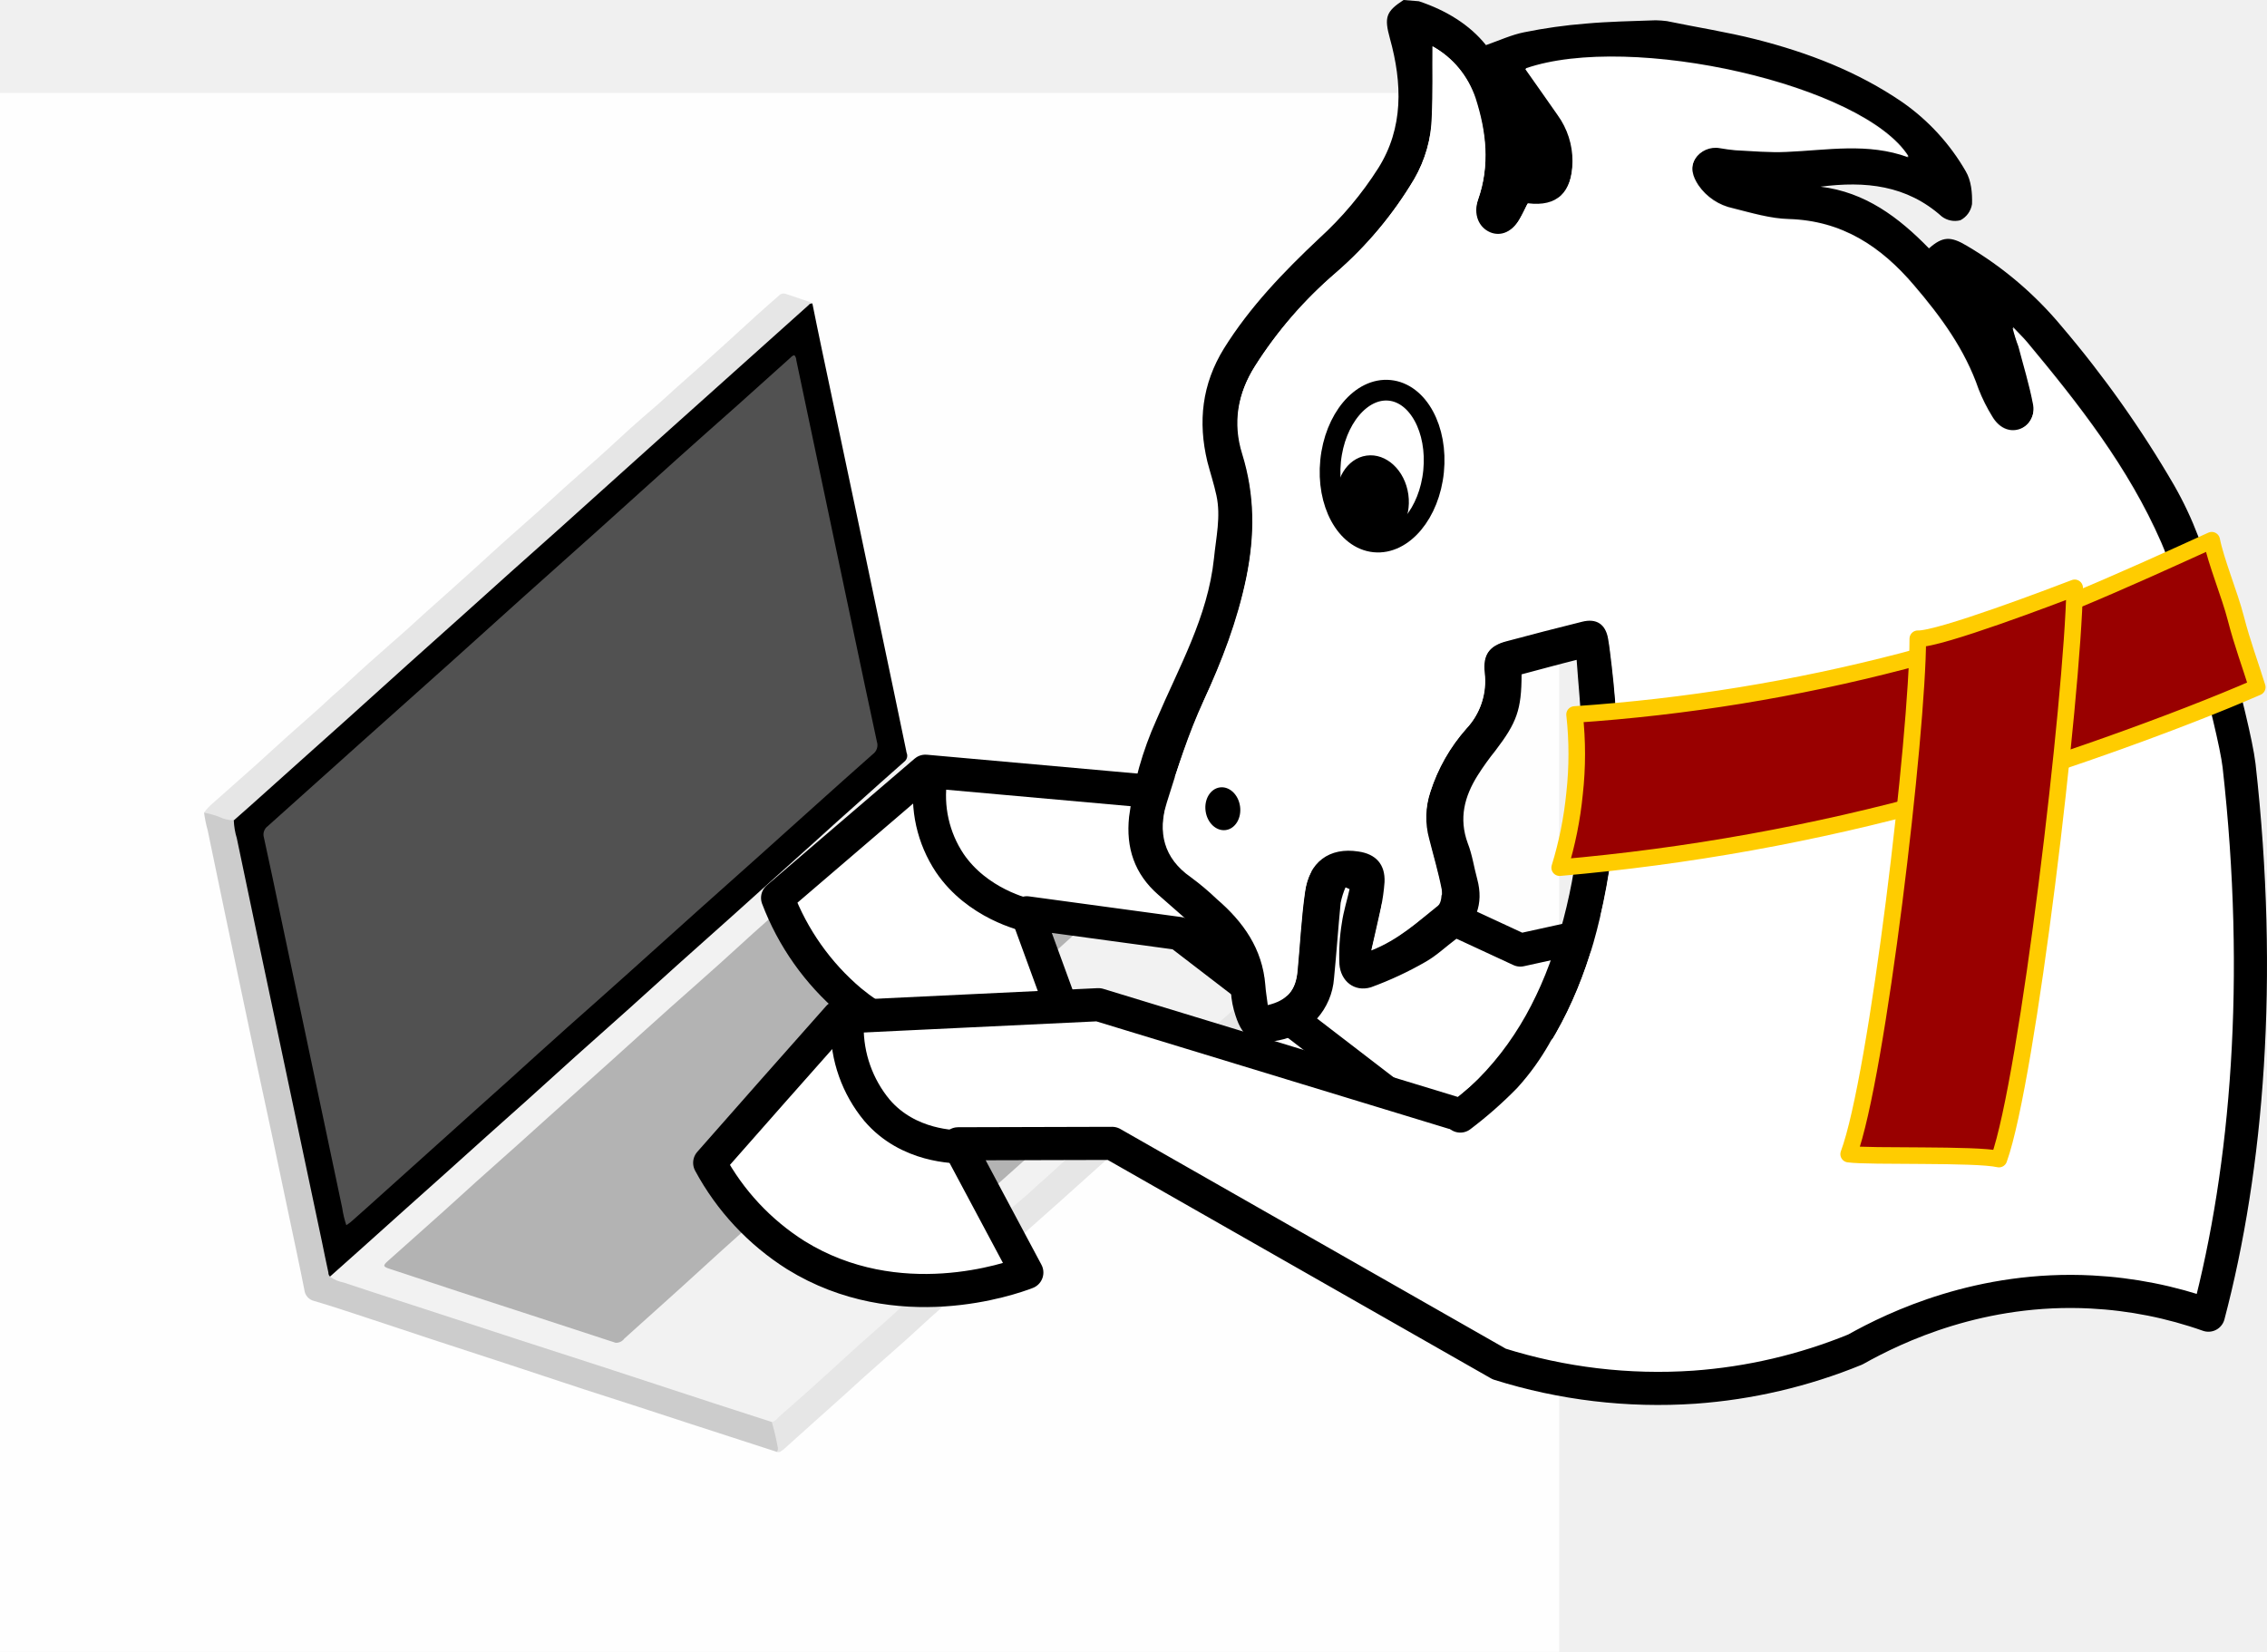
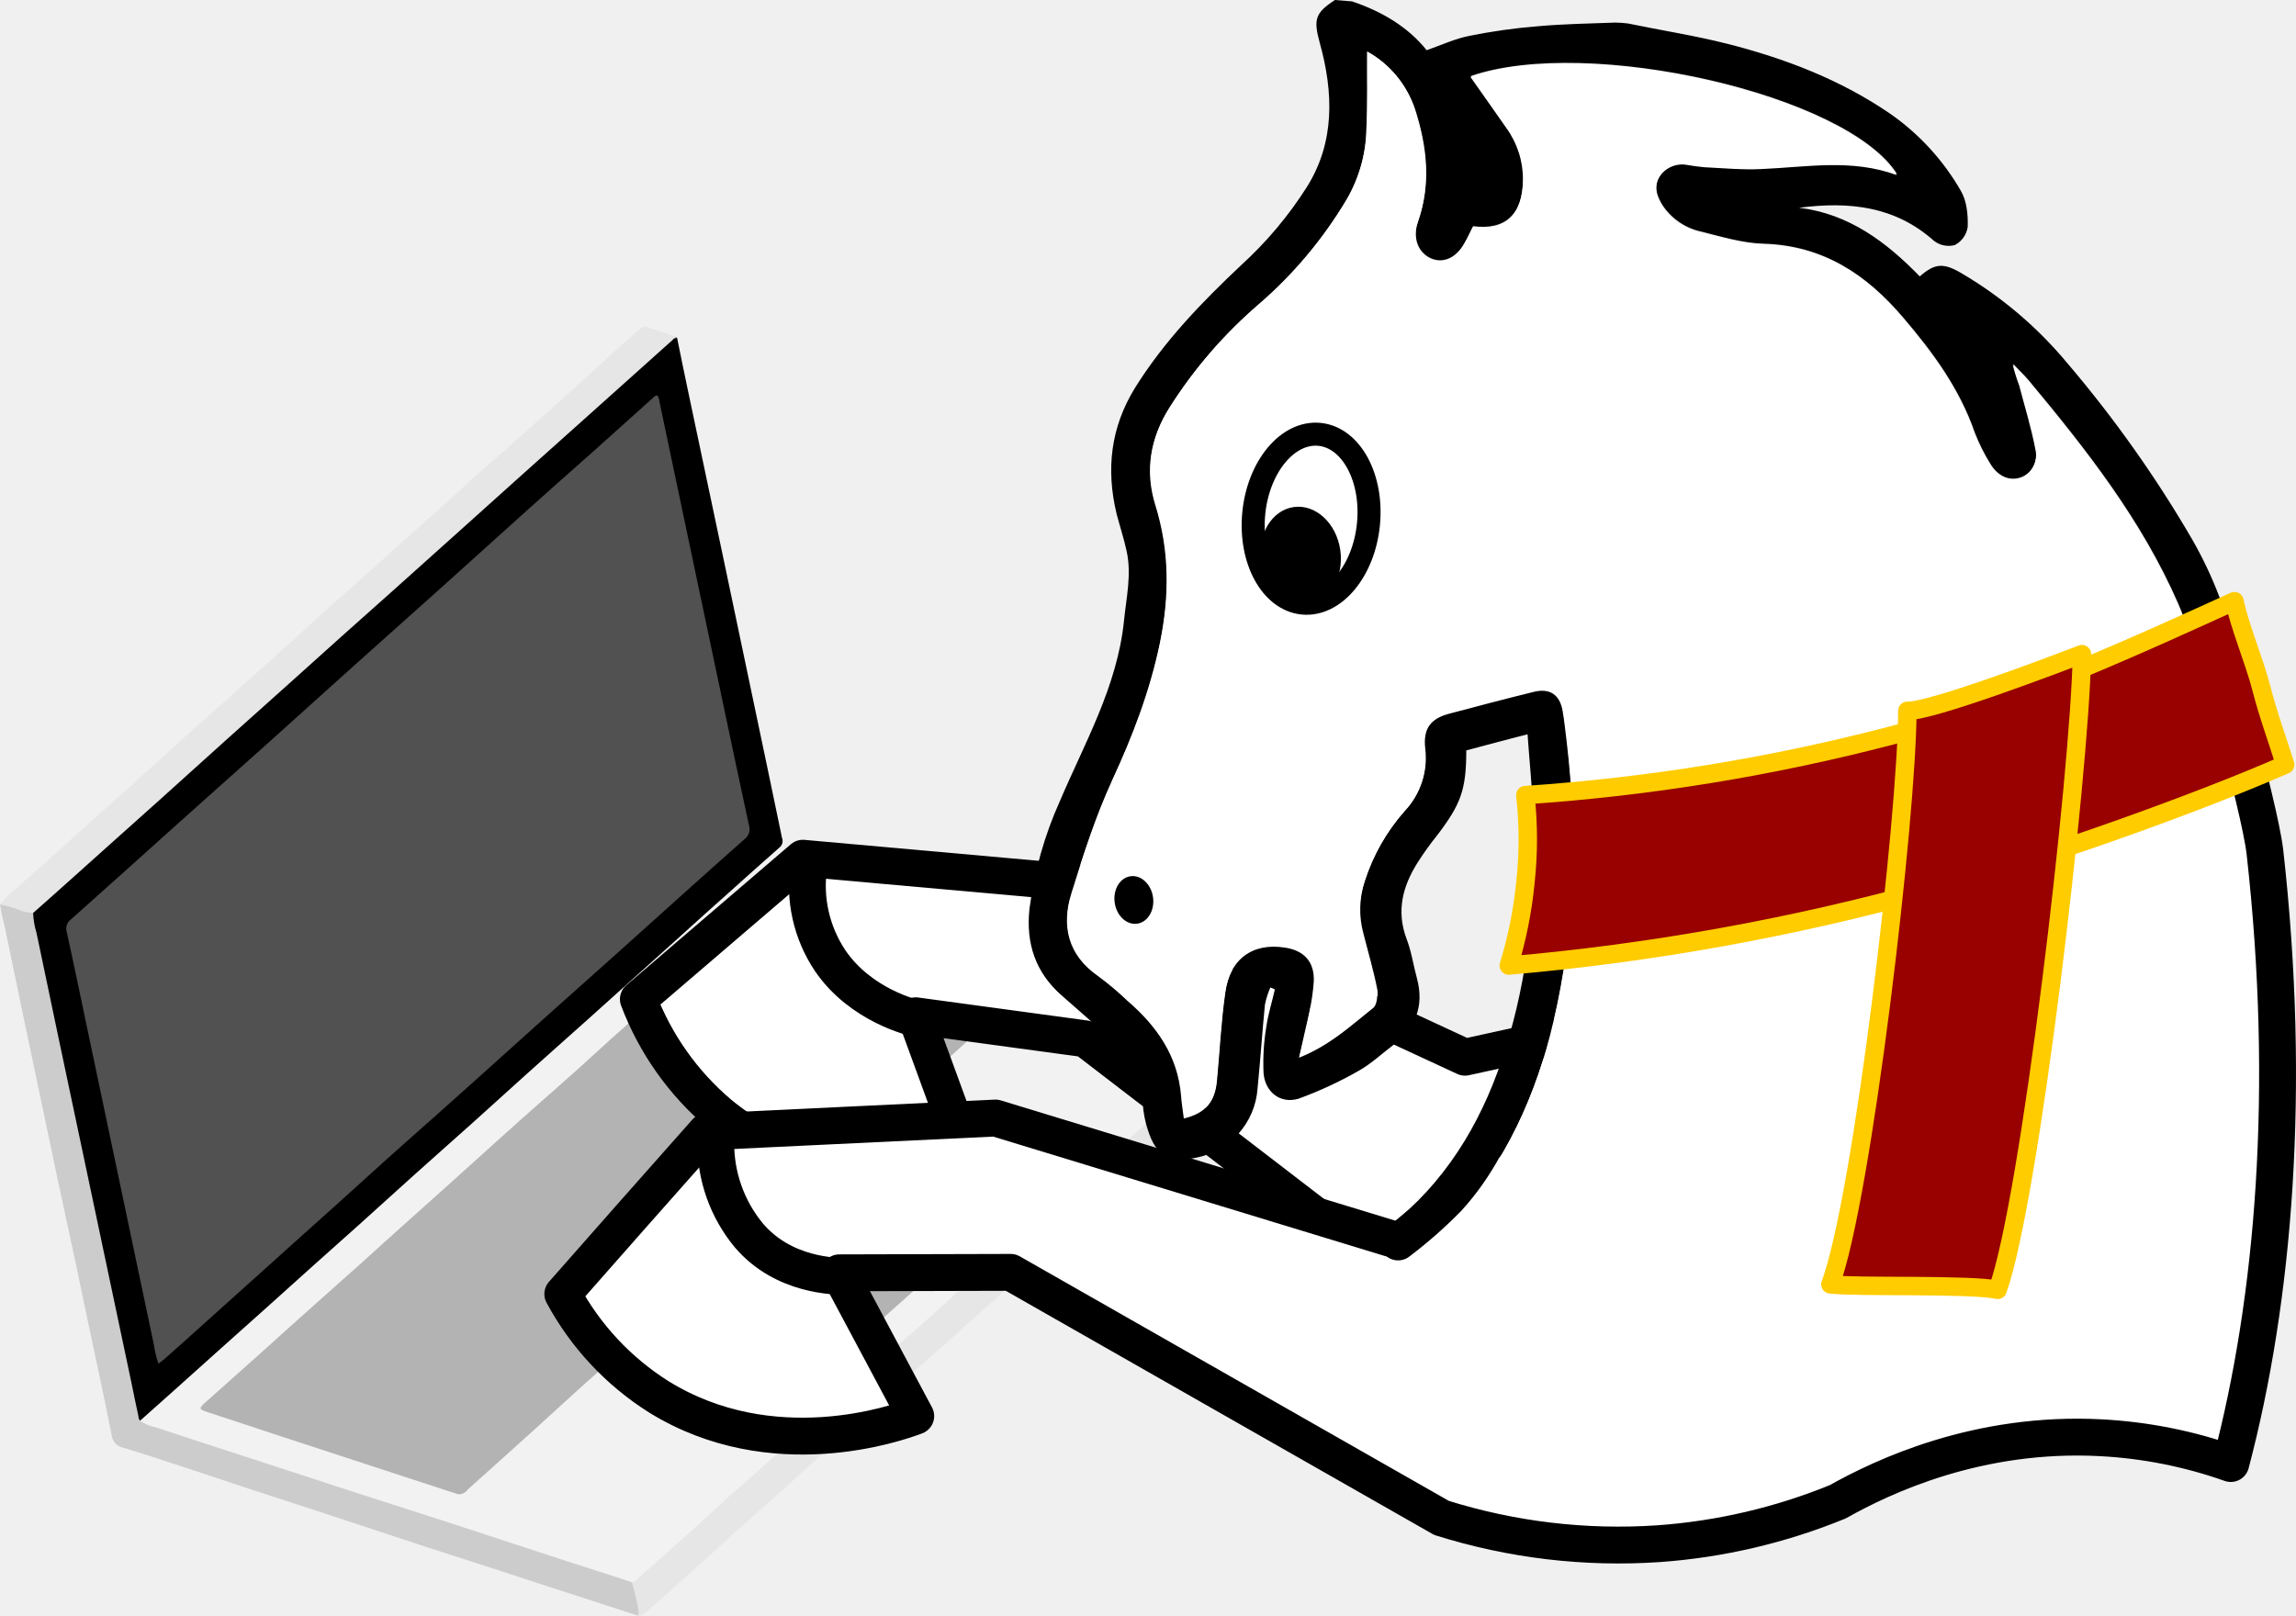
- <svg xmlns="http://www.w3.org/2000/svg" id="Layer_1" data-name="Layer 1" viewBox="0 0 547.57 399.04">
+ <svg xmlns="http://www.w3.org/2000/svg" id="Layer_1" data-name="Layer 1" viewBox="0 0 498.29 350.79">
  <defs>
-     <style>.cls-1{fill:#fefefe;}.cls-2{fill:#f2f2f2;}.cls-3{fill:#ccc;}.cls-4{fill:#e6e6e6;}.cls-5{fill:#b3b3b3;}.cls-6{fill:#515151;}.cls-10,.cls-7,.cls-9{fill:#fff;}.cls-10,.cls-7,.cls-8{stroke:#000;}.cls-11,.cls-7,.cls-8{stroke-linecap:round;stroke-linejoin:round;}.cls-7,.cls-8{stroke-width:8px;}.cls-8{fill:none;}.cls-10{stroke-miterlimit:10;stroke-width:5px;}.cls-11{fill:#900;stroke:#fc0;stroke-width:4px;}</style>
+     <style>.cls-1{fill:#f2f2f2;}.cls-2{fill:#ccc;}.cls-3{fill:#e6e6e6;}.cls-4{fill:#b3b3b3;}.cls-5{fill:#515151;}.cls-6,.cls-8,.cls-9{fill:#fff;}.cls-6,.cls-7,.cls-9{stroke:#000;}.cls-10,.cls-6,.cls-7{stroke-linecap:round;stroke-linejoin:round;}.cls-6,.cls-7{stroke-width:8px;}.cls-7{fill:none;}.cls-9{stroke-miterlimit:10;stroke-width:5px;}.cls-10{fill:#900;stroke:#fc0;stroke-width:4px;}</style>
  </defs>
  <g id="laptop">
-     <path class="cls-1" d="M137.68,503.34V126.74h376.6v376.6H137.68Z" transform="translate(-137.68 -104.3)" />
-     <path class="cls-2" d="M356.77,286.48a2.55,2.55,0,0,0,1.77,1.58c3.88,1.24,7.73,2.55,11.62,3.76s7.52,2.53,11.29,3.77c4.81,1.58,9.64,3.11,14.46,4.68,6.85,2.24,13.69,4.51,20.54,6.75,3.43,1.12,6.88,2.16,10.3,3.28,3.92,1.28,7.82,2.62,11.74,3.9q11.91,3.89,23.84,7.75a3,3,0,0,1,1.75,1c-0.87,1.81-2.53,2.9-3.95,4.16q-8.39,7.42-16.67,14.95c-5.66,5.11-11.35,10.19-17,15.29s-11.17,10.06-16.79,15.06c-4.53,4-9,8.12-13.5,12.15-5.49,4.9-11,9.84-16.45,14.73-4.52,4-9,8.11-13.54,12.12-5.79,5.12-11.41,10.42-17.24,15.49-3.5,3-6.93,6.2-10.36,9.32-4.29,3.9-8.67,7.69-12.92,11.63a3.33,3.33,0,0,1-1.72.65c-3.75-.78-7.28-2.24-10.91-3.39-8.81-2.79-17.58-5.73-26.37-8.59-9.19-3-18.36-6.05-27.55-9-11.88-3.84-23.72-7.8-35.6-11.62-1.74-.56-3.5-1-5.19-1.75a1.56,1.56,0,0,1-1.19-1.11,4.64,4.64,0,0,1,1.59-2.43q10.78-9.69,21.57-19.37,9.26-8.33,18.53-16.65,13.79-12.33,27.53-24.71c7.27-6.53,14.51-13.09,21.81-19.58,9-8,17.86-16.07,26.84-24.06,6.4-5.7,12.73-11.47,19.21-17.07C355.09,288.27,355.62,287.06,356.77,286.48Z" transform="translate(-137.68 -104.3)" />
-     <path d="M356.77,286.48a1.83,1.83,0,0,1-.65,1.8q-5.68,5-11.33,10.1-5,4.44-9.89,8.89l-10.12,9.1q-5.17,4.65-10.35,9.31c-4.39,3.93-8.8,7.83-13.18,11.77-3.88,3.48-7.72,7-11.6,10.48-4.35,3.9-8.73,7.76-13.07,11.66-3.88,3.48-7.73,7-11.61,10.49-3.26,2.93-6.54,5.84-9.81,8.76-3.42,3.06-6.82,6.15-10.24,9.21l-9.8,8.76L225,405.89l-7.59,6.77c-1.31,0-1.21-1.12-1.39-1.9-0.93-4.24-1.8-8.49-2.7-12.73-4.82-22.75-9.56-45.52-14.4-68.27q-2.54-12-5-23.93a6.22,6.22,0,0,1-.23-3.09c0.13-1.18,1.1-1.74,1.85-2.42,5-4.63,10.2-9.13,15.28-13.71,5.47-4.93,11-9.82,16.46-14.73q6.49-5.8,12.94-11.63,8.92-8,17.84-16,8-7.23,16.1-14.45l20-17.88q9.1-8.16,18.18-16.35c6.47-5.85,12.95-11.69,19.51-17.43,0.6-.52,1.21-1,2.06-0.49,0.76,3.73,1.51,7.46,2.3,11.18q4.16,19.75,8.34,39.49,4.52,21.43,9,42.86c1,4.8,2,9.6,3,14.4C356.56,285.88,356.68,286.18,356.77,286.48Z" transform="translate(-137.68 -104.3)" />
-     <path class="cls-3" d="M194.15,302.48a17,17,0,0,0,.73,4.31q4.64,22.21,9.35,44.41l11.2,53c0.53,2.5,1,5,1.57,7.51a1.34,1.34,0,0,0,.39,1,8.22,8.22,0,0,0,3.27,1.4c4.56,1.53,9.13,3,13.7,4.49l13.12,4.27,14.75,4.82L284,434.73l25.92,8.49c4.72,1.54,9.44,3.05,14.16,4.58a1.94,1.94,0,0,1,1.23,1.47c0.3,1.36.69,2.69,0.87,4.07,0.09,0.73.09,1.45-.84,1.69L304,448.11Q291.51,444,279,440c-6.06-2-12.11-4-18.16-6S248.6,430,242.49,428c-5.46-1.79-10.91-3.62-16.37-5.42-4.17-1.37-8.33-2.77-12.53-4a3.06,3.06,0,0,1-2.39-2.67c-1.22-6.2-2.56-12.38-3.86-18.56s-2.55-12.17-3.84-18.25c-1.35-6.33-2.73-12.66-4.08-19q-1.89-8.89-3.75-17.78t-3.77-17.94c-1.36-6.49-2.69-13-4.05-19.48a30.88,30.88,0,0,1-.88-4.29,1.24,1.24,0,0,1,.69-0.33A11,11,0,0,1,194.15,302.48Z" transform="translate(-137.68 -104.3)" />
-     <path class="cls-4" d="M194.15,302.48a8.65,8.65,0,0,1-3.46-.82,19.32,19.32,0,0,0-3.73-1.05,12.32,12.32,0,0,1,2.25-2.39c3.46-3.1,7-6.15,10.42-9.25,2.53-2.26,5-4.58,7.54-6.84s5.15-4.58,7.73-6.86c1.29-1.14,2.5-2.37,3.81-3.49,2.58-2.2,5-4.57,7.54-6.83,3.35-3,6.74-5.93,10.09-8.92,1.29-1.15,2.52-2.35,3.82-3.49,4-3.54,8-7.15,12-10.75,2.52-2.27,5-4.59,7.53-6.85s5.17-4.56,7.73-6.85,4.86-4.43,7.31-6.63,4.86-4.27,7.27-6.43c1.91-1.71,3.79-3.44,5.67-5.17,3-2.79,6.15-5.5,9.27-8.19,1.34-1.16,2.61-2.41,3.94-3.58,4-3.49,7.87-7,11.79-10.54,2.6-2.34,5.16-4.73,7.75-7.07,1.78-1.61,3.6-3.18,5.39-4.77a1.52,1.52,0,0,1,1.57-.45c2,0.66,4,1.33,5.94,2a1.68,1.68,0,0,1,.46.4,0.77,0.77,0,0,0-.8.35l-10.49,9.4-12,10.75-11.17,10-11.75,10.56q-7.38,6.64-14.76,13.28c-4,3.55-7.94,7.07-11.91,10.62-3.77,3.37-7.52,6.77-11.29,10.15q-6.7,6-13.4,12-7.33,6.59-14.65,13.21c-3.22,2.9-6.46,5.77-9.68,8.66q-5.07,4.54-10.14,9.09C199.24,298,196.69,300.23,194.15,302.48Z" transform="translate(-137.68 -104.3)" />
-     <path class="cls-4" d="M325.36,455a1.37,1.37,0,0,0,.2-1,60.62,60.62,0,0,0-1.46-6.19,2,2,0,0,0,1-.51c1.09-1.13,2.3-2.12,3.48-3.16q4.35-3.82,8.64-7.72c2.59-2.34,5.15-4.73,7.75-7.07,2.45-2.2,4.95-4.33,7.39-6.53,2.87-2.59,5.67-5.24,8.54-7.83,3.41-3.07,6.9-6.06,10.3-9.15,2.43-2.22,5-4.29,7.35-6.58,2.14-2.06,4.44-4,6.7-5.89,1.19-1,2.29-2.13,3.48-3.16,2.65-2.27,5.17-4.71,7.77-7.05s5.15-4.57,7.73-6.86c1.13-1,2.28-2,3.39-3,3.9-3.62,7.95-7.08,11.87-10.68,2.57-2.37,5.22-4.65,7.78-7,2.4-2.24,4.91-4.37,7.38-6.53,1.14-1,2.21-2.07,3.36-3.06,2.65-2.28,5.17-4.71,7.76-7.05s5.15-4.57,7.72-6.86c1.32-1.18,2.63-2.38,4-3.57l5.62-5a2.39,2.39,0,0,1,1.08-.61c0.37,1.68.71,3.37,1.11,5.05a2.87,2.87,0,0,1-.93,3.1c-2.67,2.34-5.3,4.72-8,7.08-1.25,1.11-2.47,2.25-3.72,3.36-3.71,3.29-7.31,6.71-11,10-4.11,3.63-8.14,7.35-12.25,11s-8.14,7.34-12.25,11c-4.77,4.22-9.51,8.48-14.24,12.74q-4.54,4.08-9.09,8.16c-3.58,3.2-7.19,6.37-10.77,9.57-2.57,2.3-5.08,4.65-7.65,7s-5.08,4.5-7.62,6.75c-1.17,1-2.29,2.13-3.48,3.16-2.57,2.22-5,4.57-7.54,6.84-3.46,3.1-7,6.16-10.43,9.24-1.37,1.21-2.7,2.47-4.05,3.69l-8.4,7.52c-2.33,2.09-4.65,4.2-7,6.29C326.39,454.71,326.08,455.33,325.36,455Z" transform="translate(-137.68 -104.3)" />
-     <path class="cls-5" d="M286.39,428.67l-1.3-.42L267.8,422.6q-9.62-3.14-19.24-6.26-8.42-2.76-16.82-5.55c-1.57-.52-1.61-0.76-0.37-1.88,4.48-4,9-8,13.45-12,2.61-2.33,5.18-4.71,7.78-7.05,3.54-3.17,7.1-6.32,10.64-9.49,2.3-2.05,4.58-4.13,6.87-6.19q7.46-6.7,14.94-13.39c4.85-4.37,9.68-8.76,14.55-13.11,4-3.56,8-7.06,11.95-10.62,2.69-2.4,5.32-4.86,8-7.27,4.4-3.94,8.82-7.85,13.22-11.79,3.73-3.35,7.44-6.72,11.17-10.08l12.93-11.64c0.27-.24.6-0.42,0.86-0.68a1.73,1.73,0,0,1,2-.33c2.27,0.78,4.56,1.53,6.85,2.27,6.51,2.12,13,4.21,19.54,6.34,5.51,1.8,11,3.65,16.53,5.46,3.48,1.14,7,2.26,10.44,3.39,0.4,0.13.8,0.25,1.19,0.4,1,0.4,1.07.59,0.22,1.35q-6.93,6.23-13.89,12.45c-2.37,2.13-4.72,4.28-7.1,6.41l-14.59,13.07L366,358l-9.91,8.9q-5.83,5.23-11.66,10.46c-3.54,3.17-7.1,6.32-10.65,9.48-2.34,2.09-4.65,4.21-7,6.3l-14.7,13.18Q307,410.92,302,415.5q-6.75,6.09-13.52,12.16A2.43,2.43,0,0,1,286.39,428.67Z" transform="translate(-137.68 -104.3)" />
-     <path class="cls-5" d="M373.11,361.26c1.44,0.45,3,.93,4.53,1.43l15.35,5,6,1.93a5.85,5.85,0,0,1,.87.35c0.72,0.37.77,0.59,0.18,1.13q-2.7,2.51-5.44,5-3.9,3.51-7.82,7c-3.74,3.34-7.49,6.67-11.21,10-3.12,2.82-2.27,2.31-5.72,1.21-7.71-2.47-15.41-5-23.11-7.52-0.57-.19-1.43-0.17-1.59-0.83s0.65-1.11,1.13-1.55q6.09-5.53,12.23-11c4.18-3.71,8.38-7.4,12.48-11.2A2.6,2.6,0,0,1,373.11,361.26Z" transform="translate(-137.68 -104.3)" />
-     <path class="cls-6" d="M221.33,400.27a24.09,24.09,0,0,1-1-4.21Q213,361.3,205.66,326.54c-1.4-6.65-2.77-13.31-4.24-19.94a2.49,2.49,0,0,1,.91-2.71q11.57-10.33,23.1-20.71,10.45-9.36,20.91-18.69c5.87-5.27,11.72-10.57,17.59-15.84s12-10.72,18-16.09q9.62-8.64,19.21-17.31c4.86-4.36,9.74-8.69,14.61-13q6.48-5.8,12.94-11.62a1.52,1.52,0,0,1,.86-0.52,1.8,1.8,0,0,1,.47,1.2q3.66,17.33,7.3,34.67,3.18,15.11,6.37,30.22c1.92,9.1,3.83,18.2,5.8,27.29a2.67,2.67,0,0,1-1,3c-4.52,4-9,8-13.45,12l-14.23,12.78L305.9,324.58q-8.27,7.44-16.55,14.88c-4.86,4.36-9.74,8.69-14.6,13s-9.77,8.82-14.66,13.22-9.66,8.63-14.48,13q-9.8,8.79-19.58,17.6c-1.13,1-2.24,2-3.38,3C222.27,399.65,221.83,399.91,221.33,400.27Z" transform="translate(-137.68 -104.3)" />
+     <path class="cls-1" d="M219.09,182.18a2.55,2.55,0,0,0,1.77,1.58c3.88,1.24,7.73,2.55,11.62,3.76s7.52,2.53,11.29,3.77c4.81,1.58,9.64,3.11,14.46,4.68,6.85,2.24,13.69,4.51,20.54,6.75,3.43,1.12,6.88,2.16,10.3,3.28,3.92,1.28,7.82,2.62,11.74,3.9q11.91,3.89,23.84,7.75a3,3,0,0,1,1.75,1c-0.87,1.81-2.53,2.9-4,4.16q-8.39,7.42-16.67,15c-5.66,5.11-11.35,10.19-17,15.29S277.61,263.11,272,268.11c-4.53,4-9,8.12-13.5,12.15-5.49,4.9-11,9.84-16.45,14.73-4.52,4-9,8.11-13.54,12.12-5.79,5.12-11.41,10.42-17.24,15.49-3.5,3-6.93,6.2-10.36,9.32-4.29,3.9-8.67,7.69-12.92,11.63a3.33,3.33,0,0,1-1.72.65,111.93,111.93,0,0,1-10.91-3.39c-8.81-2.79-17.58-5.73-26.37-8.59-9.19-3-18.36-6-27.55-9-11.88-3.84-23.72-7.8-35.6-11.62a51,51,0,0,1-5.19-1.75,1.56,1.56,0,0,1-1.19-1.11A4.64,4.64,0,0,1,81,306.31l21.57-19.37,18.53-16.65q13.79-12.33,27.53-24.71c7.27-6.53,14.51-13.09,21.81-19.58,9-8,17.86-16.07,26.84-24.06,6.4-5.7,12.73-11.47,19.21-17.07C217.41,184,217.94,182.76,219.09,182.18Z" transform="translate(-49.28 0)" />
+     <path d="M219.09,182.18a1.83,1.83,0,0,1-.65,1.8q-5.68,5-11.33,10.1-5,4.44-9.89,8.89l-10.12,9.1-10.35,9.31c-4.39,3.93-8.8,7.83-13.18,11.77-3.88,3.48-7.72,7-11.6,10.48-4.35,3.9-8.73,7.76-13.07,11.66-3.88,3.48-7.73,7-11.61,10.49q-4.89,4.39-9.81,8.76c-3.42,3.06-6.82,6.15-10.24,9.21l-9.8,8.76-10.12,9.08-7.59,6.77c-1.31,0-1.21-1.12-1.39-1.9-0.93-4.24-1.8-8.49-2.7-12.73-4.82-22.75-9.56-45.52-14.4-68.27q-2.54-12-5-23.93a6.22,6.22,0,0,1-.23-3.09c0.13-1.18,1.1-1.74,1.85-2.42,5-4.63,10.2-9.13,15.28-13.71,5.47-4.93,11-9.82,16.46-14.73q6.49-5.8,12.94-11.63l17.84-16q8-7.23,16.1-14.45l20-17.88q9.1-8.16,18.18-16.35c6.47-5.85,13-11.69,19.51-17.43,0.6-.52,1.21-1,2.06-0.49,0.76,3.73,1.51,7.46,2.3,11.18q4.16,19.75,8.34,39.49,4.52,21.43,9,42.86l3,14.4A3.7,3.7,0,0,0,219.09,182.18Z" transform="translate(-49.28 0)" />
+     <path class="cls-2" d="M56.47,198.18a17,17,0,0,0,.73,4.31q4.64,22.21,9.35,44.41l11.2,53c0.53,2.5,1,5,1.57,7.51a1.34,1.34,0,0,0,.39,1,8.22,8.22,0,0,0,3.27,1.4c4.56,1.53,9.13,3,13.7,4.49l13.12,4.27,14.75,4.82,21.77,7,25.92,8.49c4.72,1.54,9.44,3,14.16,4.58a1.94,1.94,0,0,1,1.23,1.47c0.3,1.36.69,2.69,0.87,4.07,0.09,0.73.09,1.45-.84,1.69l-21.34-6.92q-12.49-4.11-25-8.11l-18.16-6c-6.05-2-12.24-4-18.35-6-5.46-1.79-10.91-3.62-16.37-5.42-4.17-1.37-8.33-2.77-12.53-4a3.06,3.06,0,0,1-2.39-2.67C72.3,305.41,71,299.23,69.66,293s-2.55-12.17-3.84-18.25c-1.35-6.33-2.73-12.66-4.08-19Q59.85,246.91,58,238t-3.77-17.94c-1.36-6.49-2.69-13-4.05-19.48a30.88,30.88,0,0,1-.88-4.29A1.24,1.24,0,0,1,50,196,11,11,0,0,1,56.47,198.18Z" transform="translate(-49.28 0)" />
+     <path class="cls-3" d="M56.47,198.18a8.65,8.65,0,0,1-3.46-.82,19.32,19.32,0,0,0-3.73-1,12.32,12.32,0,0,1,2.25-2.39c3.46-3.1,7-6.15,10.42-9.25,2.53-2.26,5-4.58,7.54-6.84L77.22,171c1.29-1.14,2.5-2.37,3.81-3.49,2.58-2.2,5-4.57,7.54-6.83,3.35-3,6.74-5.93,10.09-8.92,1.29-1.15,2.52-2.35,3.82-3.49,4-3.54,8-7.15,12-10.75,2.52-2.27,5-4.59,7.53-6.85s5.17-4.56,7.73-6.85,4.86-4.43,7.31-6.63,4.86-4.27,7.27-6.43c1.91-1.71,3.79-3.44,5.67-5.17,3-2.79,6.15-5.5,9.27-8.19,1.34-1.16,2.61-2.41,3.94-3.58,4-3.49,7.87-7,11.79-10.54,2.6-2.34,5.16-4.73,7.75-7.07,1.78-1.61,3.6-3.18,5.39-4.77A1.52,1.52,0,0,1,189.7,71c2,0.66,4,1.33,5.94,2a1.68,1.68,0,0,1,.46.4,0.77,0.77,0,0,0-.8.35l-10.49,9.4-12,10.75-11.17,10-11.75,10.56L135.13,127.7c-4,3.55-7.94,7.07-11.91,10.62-3.77,3.37-7.52,6.77-11.29,10.15l-13.4,12q-7.33,6.59-14.65,13.21c-3.22,2.9-6.46,5.77-9.68,8.66l-10.14,9.09C61.56,193.7,59,195.93,56.47,198.18Z" transform="translate(-49.28 0)" />
+     <path class="cls-3" d="M187.68,350.7a1.37,1.37,0,0,0,.2-1,60.62,60.62,0,0,0-1.46-6.19,2,2,0,0,0,1-.51c1.09-1.13,2.3-2.12,3.48-3.16q4.35-3.82,8.64-7.72c2.59-2.34,5.15-4.73,7.75-7.07s5-4.33,7.39-6.53c2.87-2.59,5.67-5.24,8.54-7.83,3.41-3.07,6.9-6.06,10.3-9.15,2.43-2.22,5-4.29,7.35-6.58,2.14-2.06,4.44-4,6.7-5.89,1.19-1,2.29-2.13,3.48-3.16,2.65-2.27,5.17-4.71,7.77-7s5.15-4.57,7.73-6.86c1.13-1,2.28-2,3.39-3,3.9-3.62,8-7.08,11.87-10.68,2.57-2.37,5.22-4.65,7.78-7,2.4-2.24,4.91-4.37,7.38-6.53,1.14-1,2.21-2.07,3.36-3.06,2.65-2.28,5.17-4.71,7.76-7s5.15-4.57,7.72-6.86c1.32-1.18,2.63-2.38,4-3.57l5.62-5a2.39,2.39,0,0,1,1.08-.61c0.37,1.68.71,3.37,1.11,5a2.87,2.87,0,0,1-.93,3.1c-2.67,2.34-5.3,4.72-8,7.08-1.25,1.11-2.47,2.25-3.72,3.36-3.71,3.29-7.31,6.71-11,10-4.11,3.63-8.14,7.35-12.25,11s-8.14,7.34-12.25,11q-7.15,6.33-14.24,12.74l-9.09,8.16c-3.58,3.2-7.19,6.37-10.77,9.57-2.57,2.3-5.08,4.65-7.65,7s-5.08,4.5-7.62,6.75c-1.17,1-2.29,2.13-3.48,3.16-2.57,2.22-5,4.57-7.54,6.84-3.46,3.1-7,6.16-10.43,9.24-1.37,1.21-2.7,2.47-4,3.69l-8.4,7.52c-2.33,2.09-4.65,4.2-7,6.29C188.71,350.41,188.4,351,187.68,350.7Z" transform="translate(-49.28 0)" />
+     <path class="cls-4" d="M148.71,324.37l-1.3-.42-17.29-5.65L110.88,312q-8.42-2.76-16.82-5.55c-1.57-.52-1.61-0.76-0.37-1.88,4.48-4,9-8,13.45-12,2.61-2.33,5.18-4.71,7.78-7,3.54-3.17,7.1-6.32,10.64-9.49,2.3-2,4.58-4.13,6.87-6.19l14.94-13.39c4.85-4.37,9.68-8.76,14.55-13.11,4-3.56,8-7.06,12-10.62,2.69-2.4,5.32-4.86,8-7.27,4.4-3.94,8.82-7.85,13.22-11.79,3.73-3.35,7.44-6.72,11.17-10.08L219.19,192c0.27-.24.6-0.42,0.86-0.68a1.73,1.73,0,0,1,2-.33c2.27,0.78,4.56,1.53,6.85,2.27l19.54,6.34c5.51,1.8,11,3.65,16.53,5.46,3.48,1.14,7,2.26,10.44,3.39,0.4,0.13.8,0.25,1.19,0.4,1,0.4,1.07.59,0.22,1.35q-6.93,6.23-13.89,12.45c-2.37,2.13-4.72,4.28-7.1,6.41l-14.59,13.07L228.32,253.7l-9.91,8.9-11.66,10.46q-5.31,4.76-10.65,9.48c-2.34,2.09-4.65,4.21-7,6.3L174.4,302q-5.08,4.6-10.08,9.18-6.75,6.09-13.52,12.16A2.43,2.43,0,0,1,148.71,324.37Z" transform="translate(-49.28 0)" />
+     <path class="cls-4" d="M235.43,257c1.44,0.45,3,.93,4.53,1.43l15.35,5,6,1.93a5.85,5.85,0,0,1,.87.35c0.72,0.37.77,0.59,0.18,1.13q-2.7,2.51-5.44,5-3.9,3.51-7.82,7c-3.74,3.34-7.49,6.67-11.21,10-3.12,2.82-2.27,2.31-5.72,1.21-7.71-2.47-15.41-5-23.11-7.52-0.57-.19-1.43-0.17-1.59-0.83s0.65-1.11,1.13-1.55q6.09-5.53,12.23-11c4.18-3.71,8.38-7.4,12.48-11.2A2.6,2.6,0,0,1,235.43,257Z" transform="translate(-49.28 0)" />
+     <path class="cls-5" d="M83.65,296a24.09,24.09,0,0,1-1-4.21Q75.32,257,68,222.24c-1.4-6.65-2.77-13.31-4.24-19.94a2.49,2.49,0,0,1,.91-2.71q11.57-10.33,23.1-20.71,10.45-9.36,20.91-18.69c5.87-5.27,11.72-10.57,17.59-15.84s12-10.72,18-16.09q9.62-8.64,19.21-17.31,7.29-6.54,14.61-13,6.48-5.8,12.94-11.62a1.52,1.52,0,0,1,.86-0.52,1.8,1.8,0,0,1,.47,1.2q3.66,17.33,7.3,34.67,3.18,15.11,6.37,30.22c1.92,9.1,3.83,18.2,5.8,27.29a2.67,2.67,0,0,1-1,3q-6.78,6-13.45,12L183.13,207l-14.91,13.31-16.55,14.88q-7.29,6.54-14.6,13c-4.86,4.31-9.77,8.82-14.66,13.22s-9.66,8.63-14.48,13q-9.8,8.79-19.58,17.6c-1.13,1-2.24,2-3.38,3A11.34,11.34,0,0,1,83.65,296Z" transform="translate(-49.28 0)" />
  </g>
  <g id="horse">
-     <path class="cls-7" d="M624.1,307.6c-2,5.3,16.7,4,13.1,10.5-4,7.2,6.7,15.4,2.8,20.2l-46.4,78.1-85.7-21-85.4-65.6-36.8-5,12.1,33.1c-4.1.9-32.3,6.7-54.7-11.8a60.89,60.89,0,0,1-17.6-24.9l35.7-30.6,62.6,5.6,81.1,37.6Z" transform="translate(-137.68 -104.3)" />
-     <path class="cls-8" d="M362.5,292.2a29.31,29.31,0,0,0,4.6,20.6c6.6,9.7,17.9,12.5,19.7,12.8" transform="translate(-137.68 -104.3)" />
-     <path d="M540.3,109.4c7.2,1.5,14.4,2.6,21.5,4.4,12.6,3.2,24.6,7.8,35.4,15.2a52,52,0,0,1,15.3,16.7c1.3,2.2,1.6,5.2,1.5,7.9a5.33,5.33,0,0,1-2.8,3.9,5.24,5.24,0,0,1-4.5-.9c-8.5-7.6-18.5-8.6-29.3-7.2,10.8,1.3,18.9,7.4,26.2,14.9,3.3-2.9,5.2-3,9.2-.6a87.54,87.54,0,0,1,22.9,19.5,262.43,262.43,0,0,1,27.1,38.3c9.2,16.1,12.5,33.5,11.4,51.8a117.6,117.6,0,0,1-13,47.8c-1.8,3.4-2.9,4.1-6.5,3.5-19.1-3.2-36.8.8-53.2,10.7a110.41,110.41,0,0,0-17.7,13.5c-18.6,17.2-40.5,26.6-65.4,29.3-4.7.5-9.5,0.5-14.3,0.8a12,12,0,0,0-2,.3c-4.1-.3-8.1-0.6-12.2-1-3.9-3-4-5.5-.2-8.7,1-.9,2-1.7,3-2.6,11.1-10.3,17.7-23.3,21.8-37.6,4.6-15.9,5.9-32.2,5.2-48.6-0.2-5.6-.8-11.2-1.2-17-4.8,1.2-9.1,2.4-13.3,3.5,0,8.6-1.2,11.7-6.3,18.4a65.13,65.13,0,0,0-4.3,6c-3.2,5.1-4.6,10.4-2.4,16.4,1.1,2.8,1.5,5.8,2.3,8.7,1.6,6-.3,10.8-5.2,14.5-2.4,1.8-4.6,3.9-7.2,5.4a84.42,84.42,0,0,1-13.3,6.2c-4,1.2-7.3-1.5-7.6-5.6a48,48,0,0,1,.6-10c0.4-2.8,1.3-5.6,1.9-8.3-0.3-.1-0.7-0.2-1-0.3a18.55,18.55,0,0,0-1.2,3.8c-0.6,6.1-1,12.2-1.6,18.2a16.48,16.48,0,0,1-13.3,15c-5.8,1.2-8.7-.3-10.5-6a22.13,22.13,0,0,1-1.1-5.7,19,19,0,0,0-6.1-13.2c-3.7-3.5-7.6-6.9-11.5-10.3-5.7-5-7.8-11.3-7-18.8a82.42,82.42,0,0,1,6.6-23.4c5.4-12.7,12.4-24.8,13.9-39,0.5-5.1,1.7-10.1.6-15.2-0.6-2.8-1.5-5.5-2.2-8.2-2.3-9.6-1.3-18.7,4-27.3,6.3-10.1,14.4-18.5,23-26.6a83.25,83.25,0,0,0,14.3-17c6.1-9.7,5.8-20.5,2.8-31.3-1.4-5.1-1-6.5,3.3-9.3l3.7,0.3c6.6,2.2,12.3,5.7,16.2,10.6,3.4-1.2,6.2-2.5,9.2-3.1a124.23,124.23,0,0,1,14.9-2.1c5.6-.5,11.3-0.6,16.9-0.8A24.53,24.53,0,0,1,540.3,109.4Zm-56.6,6.1c0,5.7.1,11.2-.1,16.8a32.53,32.53,0,0,1-4.3,15.2,91.86,91.86,0,0,1-19,22.7,101.24,101.24,0,0,0-19.4,22.4c-4.2,6.6-5.4,13.7-3.1,21.1,3.1,10,3.1,19.7,1,30-2.1,10.5-5.8,20.1-10.3,29.7a212.13,212.13,0,0,0-8.9,24.6c-2.2,7.1-.8,13.5,5.8,18a76.91,76.91,0,0,1,6.3,5.3c6.4,5.5,11,12,11.7,20.7,0.1,1.6.4,3.2,0.6,4.9,4.7-1,6.7-3.5,7.1-8.1,0.6-6.3.9-12.7,1.8-19,1-7.4,5.9-11,13-10,4.2,0.6,6.5,3.2,6.3,7.4a45.51,45.51,0,0,1-.9,6.3c-0.6,3.2-1.4,6.4-2.3,10.2,6.6-2.6,11.2-6.9,16.1-10.8,0.8-.6,1-2.6.8-3.8-0.8-4.1-2-8.1-3-12.1a19.6,19.6,0,0,1,.3-11.5,42.3,42.3,0,0,1,8.7-15.3,16.55,16.55,0,0,0,4.4-13.4c-0.5-4.4,1.2-6.6,5.4-7.8,6.1-1.6,12.1-3.2,18.2-4.7,3.5-.9,5.7.6,6.3,4.1,0.4,2.3.6,4.6,0.9,6.8,2.3,20.4,1.8,40.7-2.9,60.7-3.8,15.9-10.3,30.5-21.3,42.7-0.3.4-.5,0.8-0.9,1.4,1,0.1,1.6.2,2.3,0.2a124.81,124.81,0,0,0,37.8-6.3c14.1-4.8,26.2-12.7,36.9-22.9a96,96,0,0,1,29.9-19.5c13.7-5.6,28-8,42.8-6.2,2,0.2,2.9-.4,3.5-2.1,1-2.6,2.3-5.2,3.3-7.8a106.54,106.54,0,0,0,7-41.1c-0.2-10-1.8-19.8-5.8-29-7.9-18.1-19.9-33.4-32.4-48.4-1.1-1.3-2.3-2.4-3.4-3.6a26.45,26.45,0,0,0,1.4,4.5c1.3,4.6,2.6,9.1,3.5,13.8,0.6,3.2-1.1,5.7-3.5,6.4s-4.8-.4-6.4-3.1a40.67,40.67,0,0,1-3.3-6.6c-3.3-9.6-9.1-17.5-15.6-25.1-8-9.4-17.4-15.6-30.2-16-4.5-.1-9.1-1.5-13.5-2.6a13.52,13.52,0,0,1-8.4-5.6c-1.3-2-2.1-4.2-.7-6.5a5.73,5.73,0,0,1,6-2.6c1.2,0.2,2.5.4,3.7,0.5,4.1,0.2,8.3.6,12.4,0.4,9.8-.5,19.6-2.4,29.4,1.3-10.8-17.3-67.1-30.1-92.5-21.3l7.8,11.1a18.07,18.07,0,0,1,3.6,11.2c-0.2,7.7-3.8,11.2-10.9,10.3-0.6,1.2-1.2,2.5-1.9,3.7-1.8,3.2-4.6,4.4-7.2,3.3-2.8-1.2-4.1-4.4-2.9-7.9,2.9-8.3,2-16.4-.6-24.5A22.48,22.48,0,0,0,483.7,115.5Z" transform="translate(-137.68 -104.3)" />
-     <path class="cls-9" d="M483.7,115.5A21.7,21.7,0,0,1,494,128.2c2.6,8,3.6,16.2.6,24.5-1.2,3.4.1,6.7,2.9,7.9,2.6,1.1,5.4-.1,7.2-3.3,0.7-1.2,1.3-2.5,1.9-3.7,7.2,0.9,10.8-2.5,10.9-10.3a18.93,18.93,0,0,0-3.6-11.2c-2.6-3.7-5.1-7.3-7.8-11.1,25.4-8.9,81.7,4,92.5,21.3-9.8-3.6-19.6-1.7-29.4-1.3-4.1.2-8.3-.2-12.4-0.4-1.2-.1-2.5-0.3-3.7-0.5a5.89,5.89,0,0,0-6,2.6c-1.4,2.3-.6,4.5.7,6.5a13.52,13.52,0,0,0,8.4,5.6c4.5,1.1,9,2.4,13.5,2.6,12.8,0.3,22.2,6.5,30.2,16,6.5,7.6,12.3,15.5,15.6,25.1a40.67,40.67,0,0,0,3.3,6.6c1.6,2.7,4,3.8,6.4,3.1a5.38,5.38,0,0,0,3.5-6.4c-0.9-4.7-2.3-9.2-3.5-13.8a40.08,40.08,0,0,1-1.4-4.5c1.1,1.2,2.4,2.3,3.4,3.6,12.5,15,24.5,30.3,32.4,48.4,4,9.2,5.5,19,5.8,29a108.79,108.79,0,0,1-7,41.1c-1,2.6-2.3,5.2-3.3,7.8-0.7,1.8-1.6,2.4-3.5,2.1-14.8-1.8-29.1.6-42.8,6.2a97.14,97.14,0,0,0-29.9,19.5A100.53,100.53,0,0,1,542,364.1a118.47,118.47,0,0,1-37.8,6.3,21.5,21.5,0,0,1-2.3-.2,11.61,11.61,0,0,1,.9-1.4c11-12.3,17.6-26.8,21.3-42.7,4.7-20,5.3-40.3,2.9-60.7-0.3-2.3-.5-4.6-0.9-6.8-0.6-3.5-2.8-5-6.3-4.1-6.1,1.5-12.2,3.1-18.2,4.7-4.3,1.1-6,3.4-5.4,7.8a16.55,16.55,0,0,1-4.4,13.4,43.15,43.15,0,0,0-8.7,15.3,19.6,19.6,0,0,0-.3,11.5c1.1,4,2.2,8,3,12.1,0.2,1.2,0,3.2-.8,3.8-4.9,3.9-9.5,8.2-16.1,10.8,0.8-3.7,1.6-6.9,2.3-10.2a45.51,45.51,0,0,0,.9-6.3c0.2-4.3-2.1-6.8-6.3-7.4-7-1.1-12,2.5-13,10-0.9,6.3-1.2,12.7-1.8,19-0.4,4.6-2.5,7-7.1,8.1-0.2-1.7-.5-3.3-0.6-4.9-0.7-8.7-5.3-15.2-11.7-20.7a63.12,63.12,0,0,0-6.3-5.3c-6.6-4.6-8-10.9-5.8-18,2.6-8.3,5.2-16.7,8.9-24.6,4.4-9.6,8.1-19.2,10.3-29.7,2.1-10.3,2.1-20-1-30-2.3-7.4-1.1-14.5,3.1-21.1a98.7,98.7,0,0,1,19.4-22.4,94.08,94.08,0,0,0,19-22.7,31.09,31.09,0,0,0,4.3-15.2C483.8,126.8,483.6,121.2,483.7,115.5Z" transform="translate(-137.68 -104.3)" />
-     <ellipse class="cls-10" cx="471.55" cy="216.93" rx="18.4" ry="12.5" transform="translate(71.06 560.23) rotate(-84.29)" />
-     <ellipse cx="469.23" cy="224.99" rx="8.7" ry="10.7" transform="translate(-164.34 -37.1) rotate(-7.97)" />
-     <ellipse cx="433.03" cy="299.69" rx="4.2" ry="5.2" transform="translate(-175.04 -41.39) rotate(-7.97)" />
-     <path class="cls-7" d="M488.6,373.1L403,347l-62.8,3c-10.4,11.7-20.8,23.5-31.1,35.2a60,60,0,0,0,20.8,22.3c24.7,15.3,51.9,5.7,55.8,4.2l-16.6-31.1,37.2-.1,93.5,53.3a128.07,128.07,0,0,0,47.1,5.6,126.43,126.43,0,0,0,38.9-9.1c9.8-5.5,30.4-15.3,57.1-13.9a100.2,100.2,0,0,1,28.2,5.6c9.4-35.6,13.2-81.2,7.4-132.8-1.2-10.2-12-47.8-12-47.8" transform="translate(-137.68 -104.3)" />
-     <path class="cls-8" d="M342.3,352.2a31.29,31.29,0,0,0,7.2,20.3c7.6,8.9,18.9,8.8,20.7,8.9" transform="translate(-137.68 -104.3)" />
-     <path class="cls-8" d="M512.7,346c-2.5,5.2-5.4,11.7-11.5,18.4a96.65,96.65,0,0,1-10.8,9.5" transform="translate(-137.68 -104.3)" />
-     <path class="cls-11" d="M518,276.9A427.43,427.43,0,0,0,597.3,264c25.7-6.7,56.3-20.9,74.6-29.2,1,5.1,4.4,13.3,5.8,18.8,1.6,6.2,3.5,11.2,5.2,16.7-19,8.3-52,20.2-77,27.1a506.86,506.86,0,0,1-91.5,16.5A90.84,90.84,0,0,0,518,296,86.48,86.48,0,0,0,518,276.9Z" transform="translate(-137.68 -104.3)" />
-     <path class="cls-11" d="M600.9,258.6c0,22.5-9.7,105.7-16.7,124.5,5.1,0.7,30.7-.1,36.3,1.2,7-19.5,17.8-111.7,18.3-138C634.1,248.1,606.1,258.8,600.9,258.6Z" transform="translate(-137.68 -104.3)" />
+     <path class="cls-6" d="M486.42,203.3c-2,5.3,16.7,4,13.1,10.5-4,7.2,6.7,15.4,2.8,20.2l-46.4,78.1-85.7-21-85.4-65.6-36.8-5,12.1,33.1c-4.1.9-32.3,6.7-54.7-11.8a60.89,60.89,0,0,1-17.6-24.9l35.7-30.6,62.6,5.6,81.1,37.6Z" transform="translate(-49.28 0)" />
+     <path class="cls-7" d="M224.82,187.9a29.31,29.31,0,0,0,4.6,20.6c6.6,9.7,17.9,12.5,19.7,12.8" transform="translate(-49.28 0)" />
+     <path d="M402.62,5.1c7.2,1.5,14.4,2.6,21.5,4.4,12.6,3.2,24.6,7.8,35.4,15.2a52,52,0,0,1,15.3,16.7c1.3,2.2,1.6,5.2,1.5,7.9a5.33,5.33,0,0,1-2.8,3.9,5.24,5.24,0,0,1-4.5-.9c-8.5-7.6-18.5-8.6-29.3-7.2,10.8,1.3,18.9,7.4,26.2,14.9,3.3-2.9,5.2-3,9.2-.6A87.54,87.54,0,0,1,498,78.9a262.43,262.43,0,0,1,27.1,38.3c9.2,16.1,12.5,33.5,11.4,51.8a117.6,117.6,0,0,1-13,47.8c-1.8,3.4-2.9,4.1-6.5,3.5-19.1-3.2-36.8.8-53.2,10.7a110.41,110.41,0,0,0-17.7,13.5c-18.6,17.2-40.5,26.6-65.4,29.3-4.7.5-9.5,0.5-14.3,0.8a12,12,0,0,0-2,.3c-4.1-.3-8.1-0.6-12.2-1-3.9-3-4-5.5-.2-8.7,1-.9,2-1.7,3-2.6,11.1-10.3,17.7-23.3,21.8-37.6,4.6-15.9,5.9-32.2,5.2-48.6-0.2-5.6-.8-11.2-1.2-17-4.8,1.2-9.1,2.4-13.3,3.5,0,8.6-1.2,11.7-6.3,18.4a65.14,65.14,0,0,0-4.3,6c-3.2,5.1-4.6,10.4-2.4,16.4,1.1,2.8,1.5,5.8,2.3,8.7,1.6,6-.3,10.8-5.2,14.5-2.4,1.8-4.6,3.9-7.2,5.4a84.42,84.42,0,0,1-13.3,6.2c-4,1.2-7.3-1.5-7.6-5.6a48,48,0,0,1,.6-10c0.4-2.8,1.3-5.6,1.9-8.3-0.3-.1-0.7-0.2-1-0.3a18.55,18.55,0,0,0-1.2,3.8c-0.6,6.1-1,12.2-1.6,18.2a16.48,16.48,0,0,1-13.3,15c-5.8,1.2-8.7-.3-10.5-6a22.13,22.13,0,0,1-1.1-5.7,19,19,0,0,0-6.1-13.2c-3.7-3.5-7.6-6.9-11.5-10.3-5.7-5-7.8-11.3-7-18.8a82.42,82.42,0,0,1,6.6-23.4c5.4-12.7,12.4-24.8,13.9-39,0.5-5.1,1.7-10.1.6-15.2-0.6-2.8-1.5-5.5-2.2-8.2-2.3-9.6-1.3-18.7,4-27.3,6.3-10.1,14.4-18.5,23-26.6a83.25,83.25,0,0,0,14.3-17c6.1-9.7,5.8-20.5,2.8-31.3-1.4-5.1-1-6.5,3.3-9.3l3.7,0.3c6.6,2.2,12.3,5.7,16.2,10.6,3.4-1.2,6.2-2.5,9.2-3.1A124.23,124.23,0,0,1,383,5.7c5.6-.5,11.3-0.6,16.9-0.8A24.53,24.53,0,0,1,402.62,5.1ZM346,11.2c0,5.7.1,11.2-.1,16.8a32.53,32.53,0,0,1-4.3,15.2,91.86,91.86,0,0,1-19,22.7,101.24,101.24,0,0,0-19.4,22.4c-4.2,6.6-5.4,13.7-3.1,21.1,3.1,10,3.1,19.7,1,30-2.1,10.5-5.8,20.1-10.3,29.7a212.13,212.13,0,0,0-8.9,24.6c-2.2,7.1-.8,13.5,5.8,18A76.91,76.91,0,0,1,294,217c6.4,5.5,11,12,11.7,20.7,0.1,1.6.4,3.2,0.6,4.9,4.7-1,6.7-3.5,7.1-8.1,0.6-6.3.9-12.7,1.8-19,1-7.4,5.9-11,13-10,4.2,0.6,6.5,3.2,6.3,7.4a45.51,45.51,0,0,1-.9,6.3c-0.6,3.2-1.4,6.4-2.3,10.2,6.6-2.6,11.2-6.9,16.1-10.8,0.8-.6,1-2.6.8-3.8-0.8-4.1-2-8.1-3-12.1a19.6,19.6,0,0,1,.3-11.5,42.3,42.3,0,0,1,8.7-15.3,16.55,16.55,0,0,0,4.4-13.4c-0.5-4.4,1.2-6.6,5.4-7.8,6.1-1.6,12.1-3.2,18.2-4.7,3.5-.9,5.7.6,6.3,4.1,0.4,2.3.6,4.6,0.9,6.8,2.3,20.4,1.8,40.7-2.9,60.7-3.8,15.9-10.3,30.5-21.3,42.7-0.3.4-.5,0.8-0.9,1.4,1,0.1,1.6.2,2.3,0.2a124.81,124.81,0,0,0,37.8-6.3c14.1-4.8,26.2-12.7,36.9-22.9a96,96,0,0,1,29.9-19.5c13.7-5.6,28-8,42.8-6.2,2,0.2,2.9-.4,3.5-2.1,1-2.6,2.3-5.2,3.3-7.8a106.54,106.54,0,0,0,7-41.1c-0.2-10-1.8-19.8-5.8-29-7.9-18.1-19.9-33.4-32.4-48.4-1.1-1.3-2.3-2.4-3.4-3.6a26.45,26.45,0,0,0,1.4,4.5c1.3,4.6,2.6,9.1,3.5,13.8,0.6,3.2-1.1,5.7-3.5,6.4s-4.8-.4-6.4-3.1a40.67,40.67,0,0,1-3.3-6.6c-3.3-9.6-9.1-17.5-15.6-25.1-8-9.4-17.4-15.6-30.2-16-4.5-.1-9.1-1.5-13.5-2.6a13.52,13.52,0,0,1-8.4-5.6c-1.3-2-2.1-4.2-.7-6.5a5.73,5.73,0,0,1,6-2.6c1.2,0.2,2.5.4,3.7,0.5,4.1,0.2,8.3.6,12.4,0.4,9.8-.5,19.6-2.4,29.4,1.3-10.8-17.3-67.1-30.1-92.5-21.3l7.8,11.1a18.07,18.07,0,0,1,3.6,11.2c-0.2,7.7-3.8,11.2-10.9,10.3-0.6,1.2-1.2,2.5-1.9,3.7-1.8,3.2-4.6,4.4-7.2,3.3-2.8-1.2-4.1-4.4-2.9-7.9,2.9-8.3,2-16.4-.6-24.5A22.48,22.48,0,0,0,346,11.2h0Z" transform="translate(-49.28 0)" />
+     <path class="cls-8" d="M346,11.2a21.7,21.7,0,0,1,10.3,12.7c2.6,8,3.6,16.2.6,24.5-1.2,3.4.1,6.7,2.9,7.9,2.6,1.1,5.4-.1,7.2-3.3,0.7-1.2,1.3-2.5,1.9-3.7,7.2,0.9,10.8-2.5,10.9-10.3a18.93,18.93,0,0,0-3.6-11.2c-2.6-3.7-5.1-7.3-7.8-11.1,25.4-8.9,81.7,4,92.5,21.3-9.8-3.6-19.6-1.7-29.4-1.3-4.1.2-8.3-.2-12.4-0.4-1.2-.1-2.5-0.3-3.7-0.5a5.89,5.89,0,0,0-6,2.6c-1.4,2.3-.6,4.5.7,6.5a13.52,13.52,0,0,0,8.4,5.6c4.5,1.1,9,2.4,13.5,2.6,12.8,0.3,22.2,6.5,30.2,16,6.5,7.6,12.3,15.5,15.6,25.1a40.67,40.67,0,0,0,3.3,6.6c1.6,2.7,4,3.8,6.4,3.1a5.38,5.38,0,0,0,3.5-6.4c-0.9-4.7-2.3-9.2-3.5-13.8a40.07,40.07,0,0,1-1.4-4.5c1.1,1.2,2.4,2.3,3.4,3.6,12.5,15,24.5,30.3,32.4,48.4,4,9.2,5.5,19,5.8,29a108.79,108.79,0,0,1-7,41.1c-1,2.6-2.3,5.2-3.3,7.8-0.7,1.8-1.6,2.4-3.5,2.1-14.8-1.8-29.1.6-42.8,6.2a97.14,97.14,0,0,0-29.9,19.5,100.53,100.53,0,0,1-36.9,22.9,118.47,118.47,0,0,1-37.8,6.3,21.5,21.5,0,0,1-2.3-.2,11.61,11.61,0,0,1,.9-1.4c11-12.3,17.6-26.8,21.3-42.7,4.7-20,5.3-40.3,2.9-60.7-0.3-2.3-.5-4.6-0.9-6.8-0.6-3.5-2.8-5-6.3-4.1-6.1,1.5-12.2,3.1-18.2,4.7-4.3,1.1-6,3.4-5.4,7.8a16.55,16.55,0,0,1-4.4,13.4,43.15,43.15,0,0,0-8.7,15.3,19.6,19.6,0,0,0-.3,11.5c1.1,4,2.2,8,3,12.1,0.2,1.2,0,3.2-.8,3.8-4.9,3.9-9.5,8.2-16.1,10.8,0.8-3.7,1.6-6.9,2.3-10.2a45.51,45.51,0,0,0,.9-6.3c0.2-4.3-2.1-6.8-6.3-7.4-7-1.1-12,2.5-13,10-0.9,6.3-1.2,12.7-1.8,19-0.4,4.6-2.5,7-7.1,8.1-0.2-1.7-.5-3.3-0.6-4.9-0.7-8.7-5.3-15.2-11.7-20.7a63.12,63.12,0,0,0-6.3-5.3c-6.6-4.6-8-10.9-5.8-18,2.6-8.3,5.2-16.7,8.9-24.6,4.4-9.6,8.1-19.2,10.3-29.7,2.1-10.3,2.1-20-1-30-2.3-7.4-1.1-14.5,3.1-21.1a98.7,98.7,0,0,1,19.4-22.4,94.08,94.08,0,0,0,19-22.7,31.09,31.09,0,0,0,4.3-15.2C346.12,22.5,345.92,16.9,346,11.2Z" transform="translate(-49.28 0)" />
+     <ellipse class="cls-9" cx="333.83" cy="112.6" rx="18.4" ry="12.5" transform="translate(139.29 433.57) rotate(-84.29)" />
+     <ellipse cx="331.55" cy="120.66" rx="8.7" ry="10.7" transform="translate(-62.81 47.14) rotate(-7.97)" />
+     <ellipse cx="295.36" cy="195.36" rx="4.2" ry="5.2" transform="translate(-73.52 42.84) rotate(-7.97)" />
+     <path class="cls-6" d="M350.92,268.8l-85.6-26.1-62.8,3c-10.4,11.7-20.8,23.5-31.1,35.2a60,60,0,0,0,20.8,22.3c24.7,15.3,51.9,5.7,55.8,4.2l-16.6-31.1,37.2-.1,93.5,53.3a128.07,128.07,0,0,0,47.1,5.6,126.43,126.43,0,0,0,38.9-9.1c9.8-5.5,30.4-15.3,57.1-13.9a100.2,100.2,0,0,1,28.2,5.6c9.4-35.6,13.2-81.2,7.4-132.8-1.2-10.2-12-47.8-12-47.8" transform="translate(-49.28 0)" />
+     <path class="cls-7" d="M204.62,247.9a31.29,31.29,0,0,0,7.2,20.3c7.6,8.9,18.9,8.8,20.7,8.9" transform="translate(-49.28 0)" />
+     <path class="cls-7" d="M375,241.7c-2.5,5.2-5.4,11.7-11.5,18.4a96.65,96.65,0,0,1-10.8,9.5" transform="translate(-49.28 0)" />
+     <path class="cls-10" d="M380.32,172.6a427.43,427.43,0,0,0,79.3-12.9c25.7-6.7,56.3-20.9,74.6-29.2,1,5.1,4.4,13.3,5.8,18.8,1.6,6.2,3.5,11.2,5.2,16.7-19,8.3-52,20.2-77,27.1a506.86,506.86,0,0,1-91.5,16.5,90.84,90.84,0,0,0,3.6-17.9A86.48,86.48,0,0,0,380.32,172.6Z" transform="translate(-49.28 0)" />
+     <path class="cls-10" d="M463.22,154.3c0,22.5-9.7,105.7-16.7,124.5,5.1,0.7,30.7-.1,36.3,1.2,7-19.5,17.8-111.7,18.3-138C496.42,143.8,468.42,154.5,463.22,154.3Z" transform="translate(-49.28 0)" />
  </g>
</svg>
